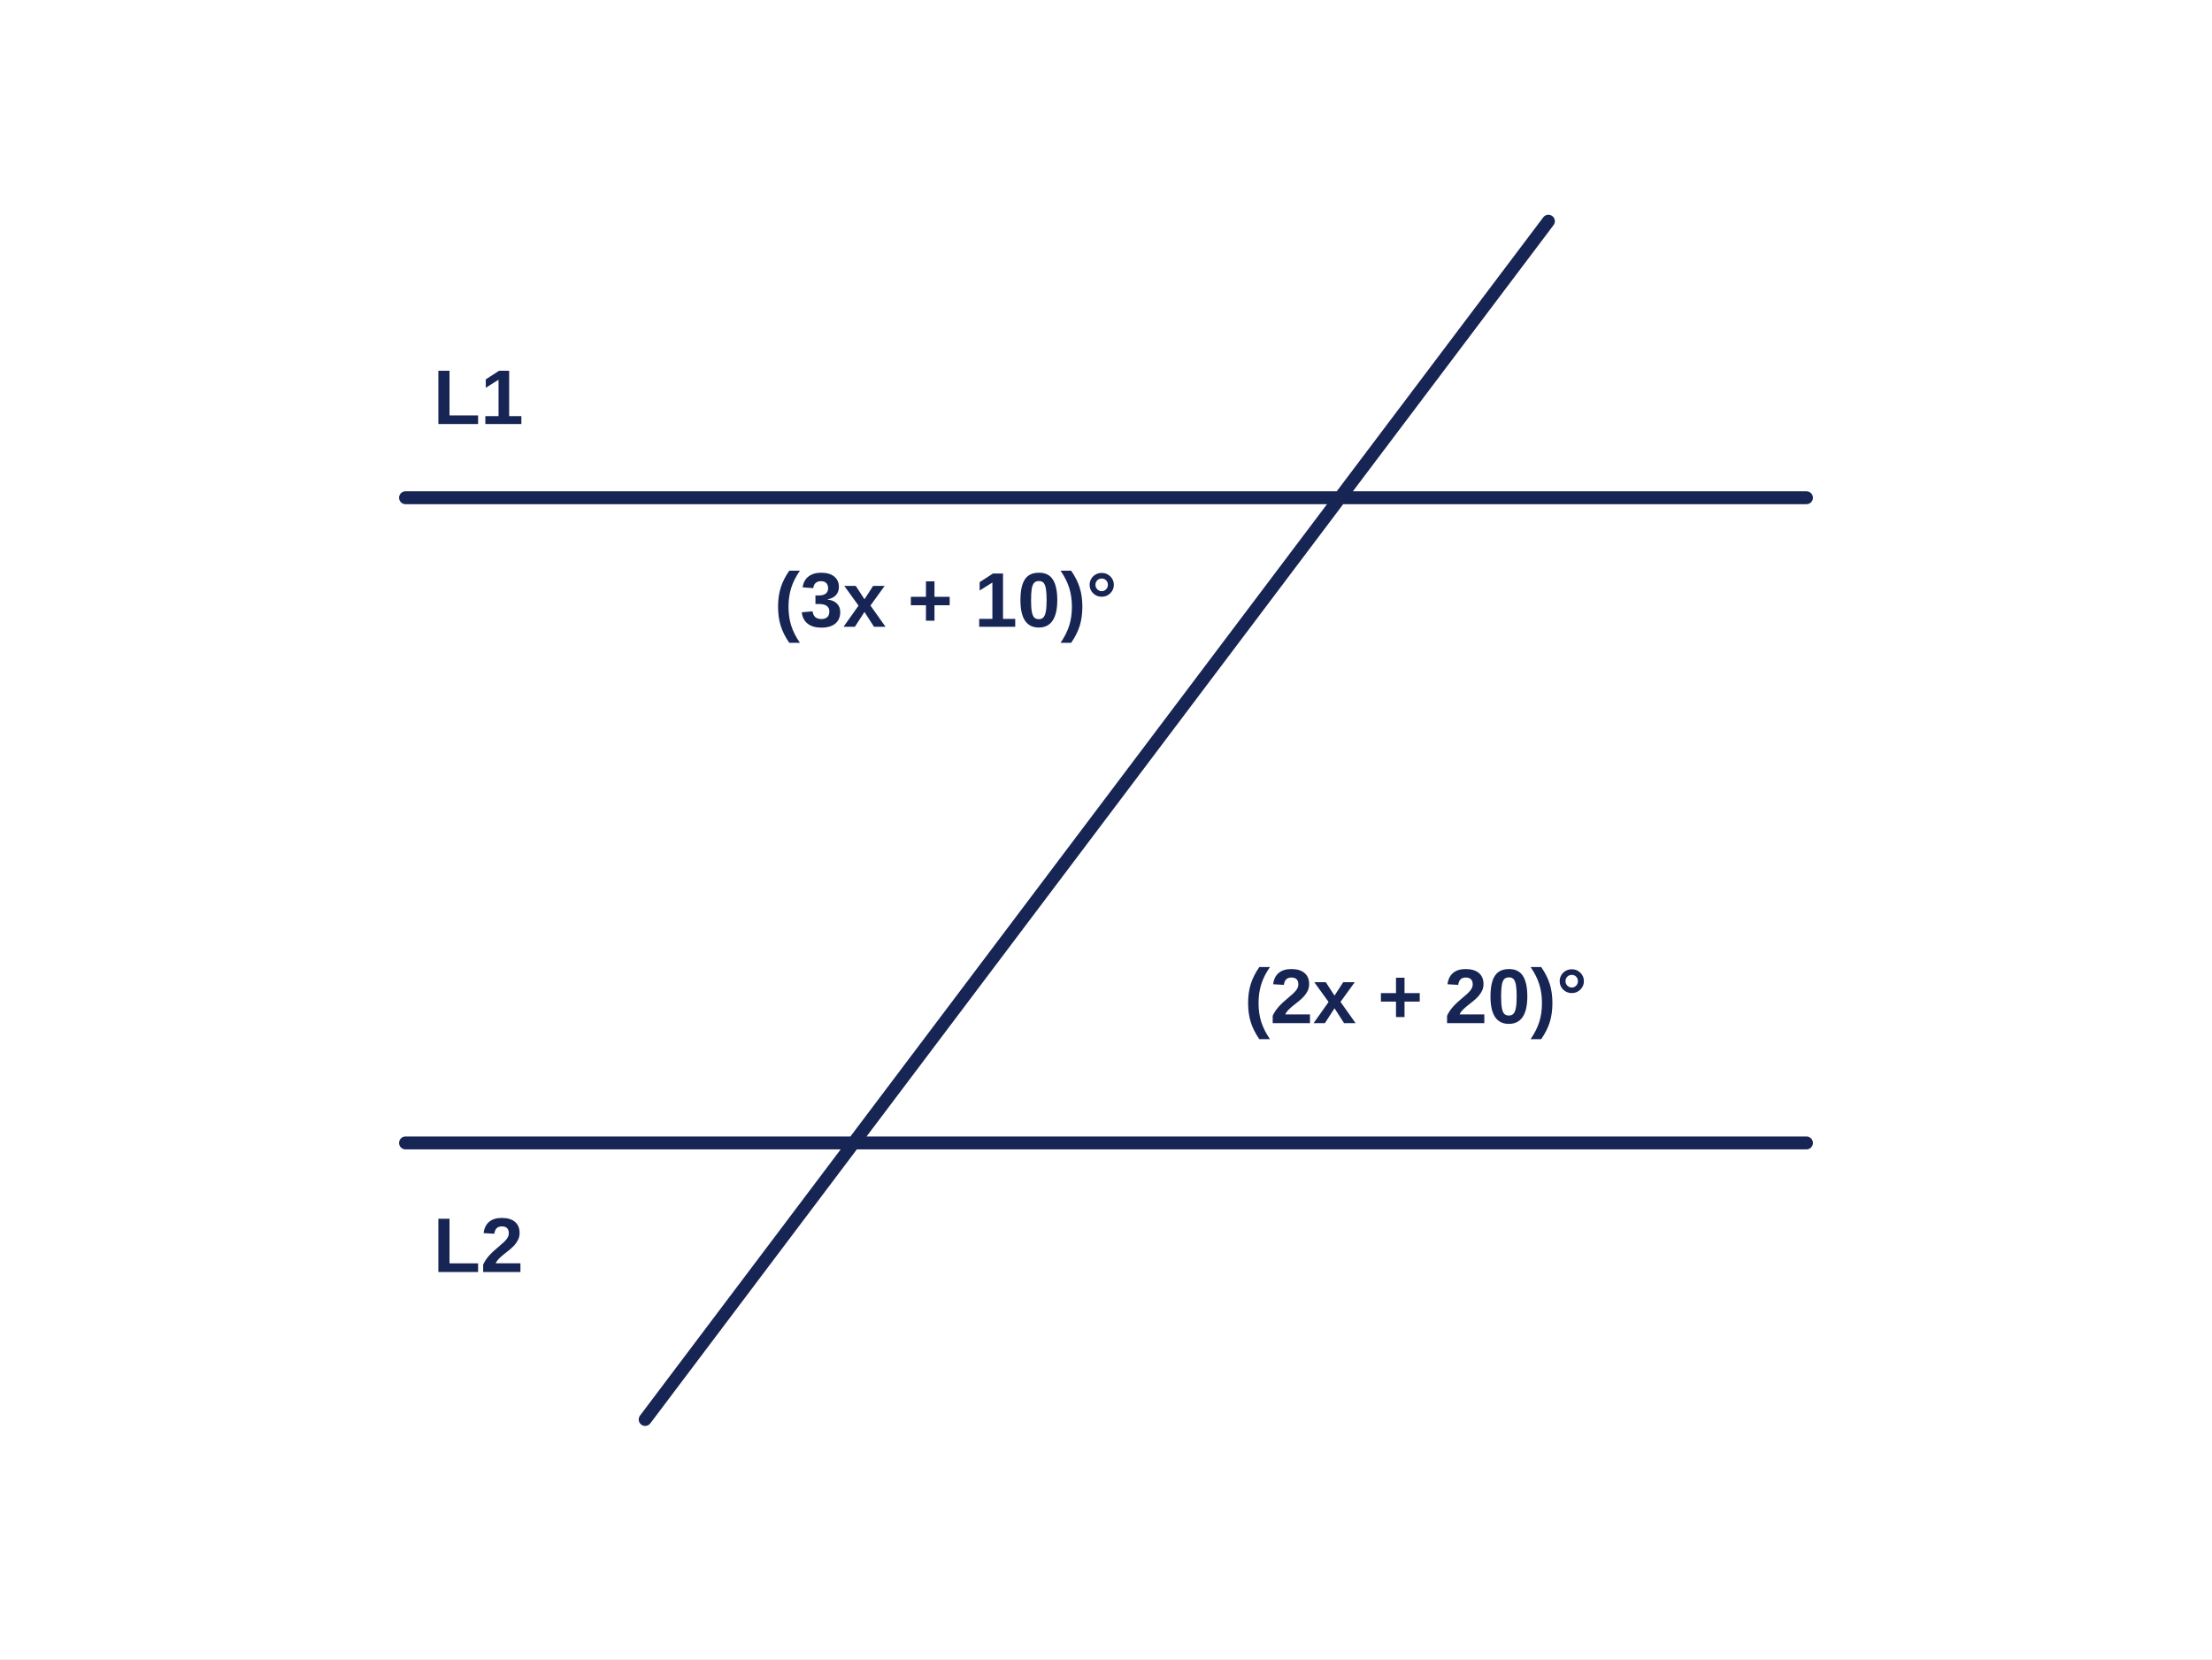
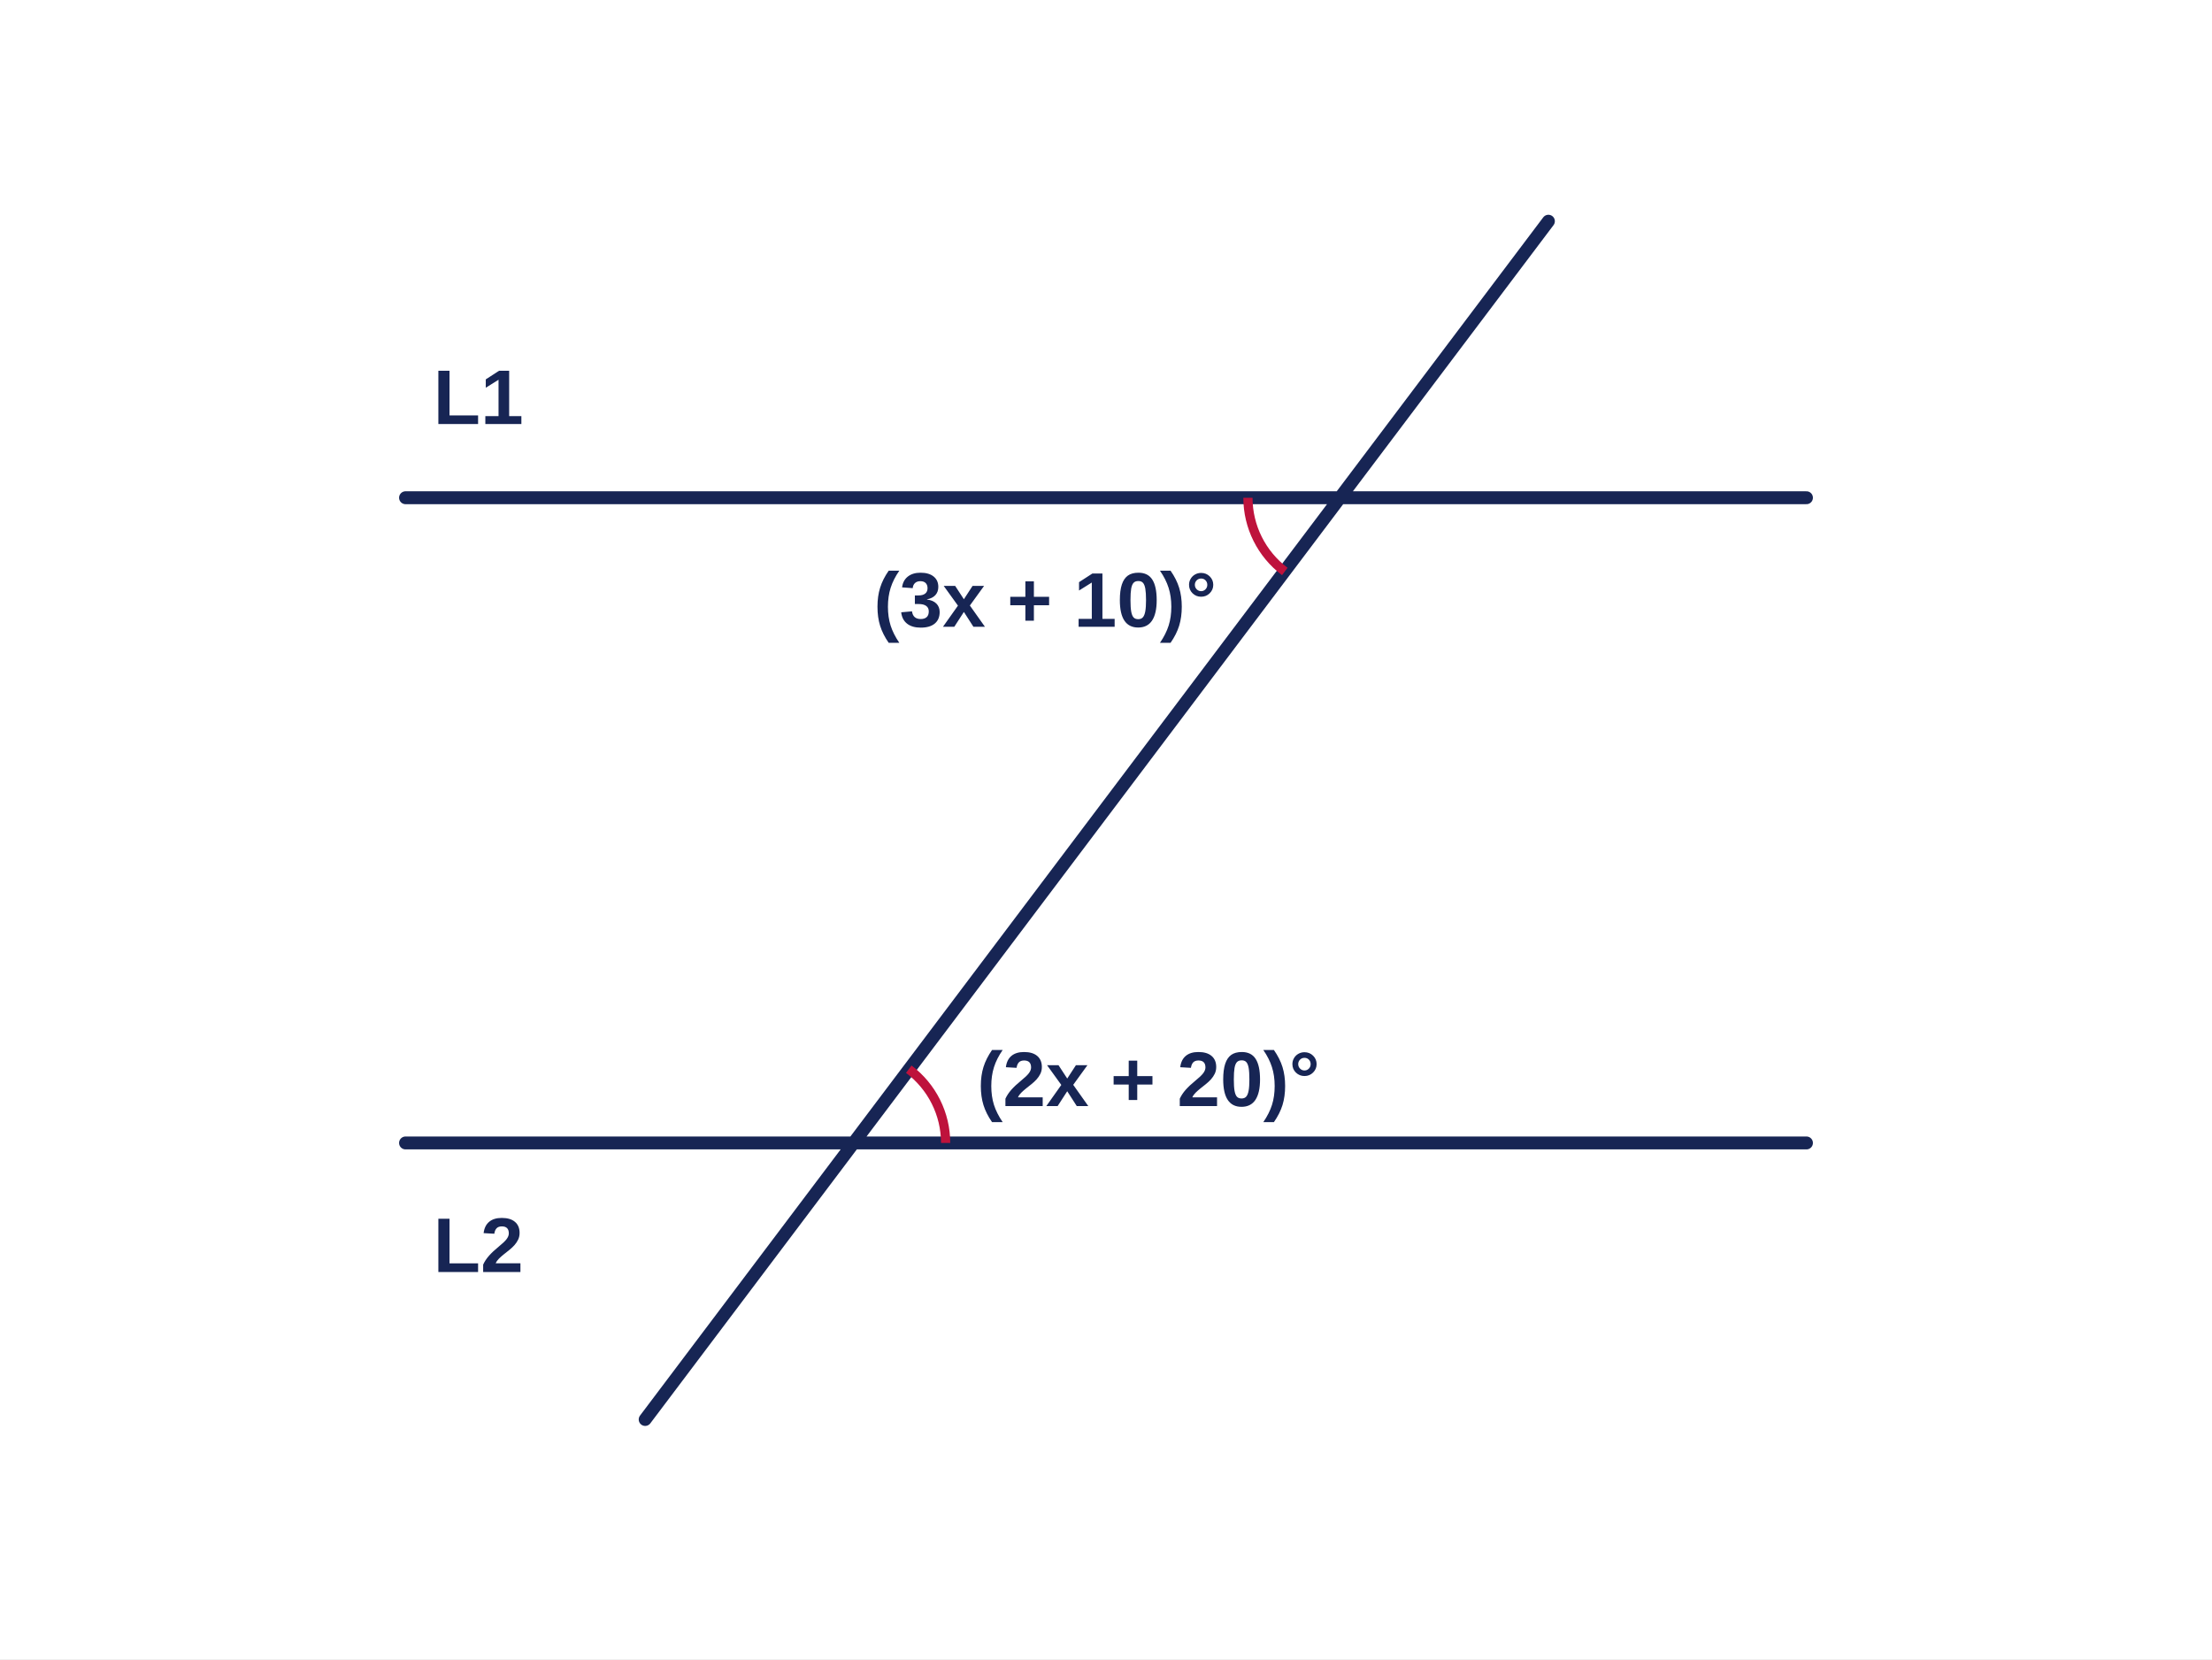
<svg xmlns="http://www.w3.org/2000/svg" width="1200" height="900" viewBox="0 0 1200 900">
  <rect width="1200" height="900" fill="#ffffff" />
-   <style>.line{fill:none;stroke:#172554;stroke-width:7;stroke-linecap:round;stroke-linejoin:round}.thin{fill:none;stroke:#64748b;stroke-width:4}.accent{fill:none;stroke:#be123c;stroke-width:7;stroke-dasharray:16 10}.label{font:600 42px Arial,sans-serif;fill:#172554}.small{font:500 30px Arial,sans-serif;fill:#334155}.fill{fill:#e0f2fe;stroke:#172554;stroke-width:6}</style>
+   <style>.line{fill:none;stroke:#172554;stroke-width:7;stroke-linecap:round;stroke-linejoin:round}.thin{fill:none;stroke:#64748b;stroke-width:4}.hidden{fill:none;stroke:#94a3b8;stroke-width:4;stroke-dasharray:12 10}.accent{fill:none;stroke:#be123c;stroke-width:7;stroke-dasharray:16 10}.arc{fill:none;stroke:#be123c;stroke-width:5}.mark{fill:none;stroke:#172554;stroke-width:4}.label{font:600 42px Arial,sans-serif;fill:#172554}.red{font:700 42px Arial,sans-serif;fill:#be123c}.small{font:500 30px Arial,sans-serif;fill:#334155}.mid{font:600 36px Arial,sans-serif;fill:#be123c}</style>
  <path class="line" d="M220 270h760M220 620h760M350 770L840 120" />
+   <path class="arc" d="M677 270A50 50 0 0 0 697 310" />
+   <path class="arc" d="M513 620A50 50 0 0 0 493 580" />
  <text class="label" x="235" y="230">L1</text>
  <text class="label" x="235" y="690">L2</text>
-   <text class="label" x="420" y="340">(3x + 10)°</text>
-   <text class="label" x="675" y="555">(2x + 20)°</text>
+   <text class="label" x="660" y="340" text-anchor="end">(3x + 10)°</text>
+   <text class="label" x="530" y="600">(2x + 20)°</text>
</svg>
